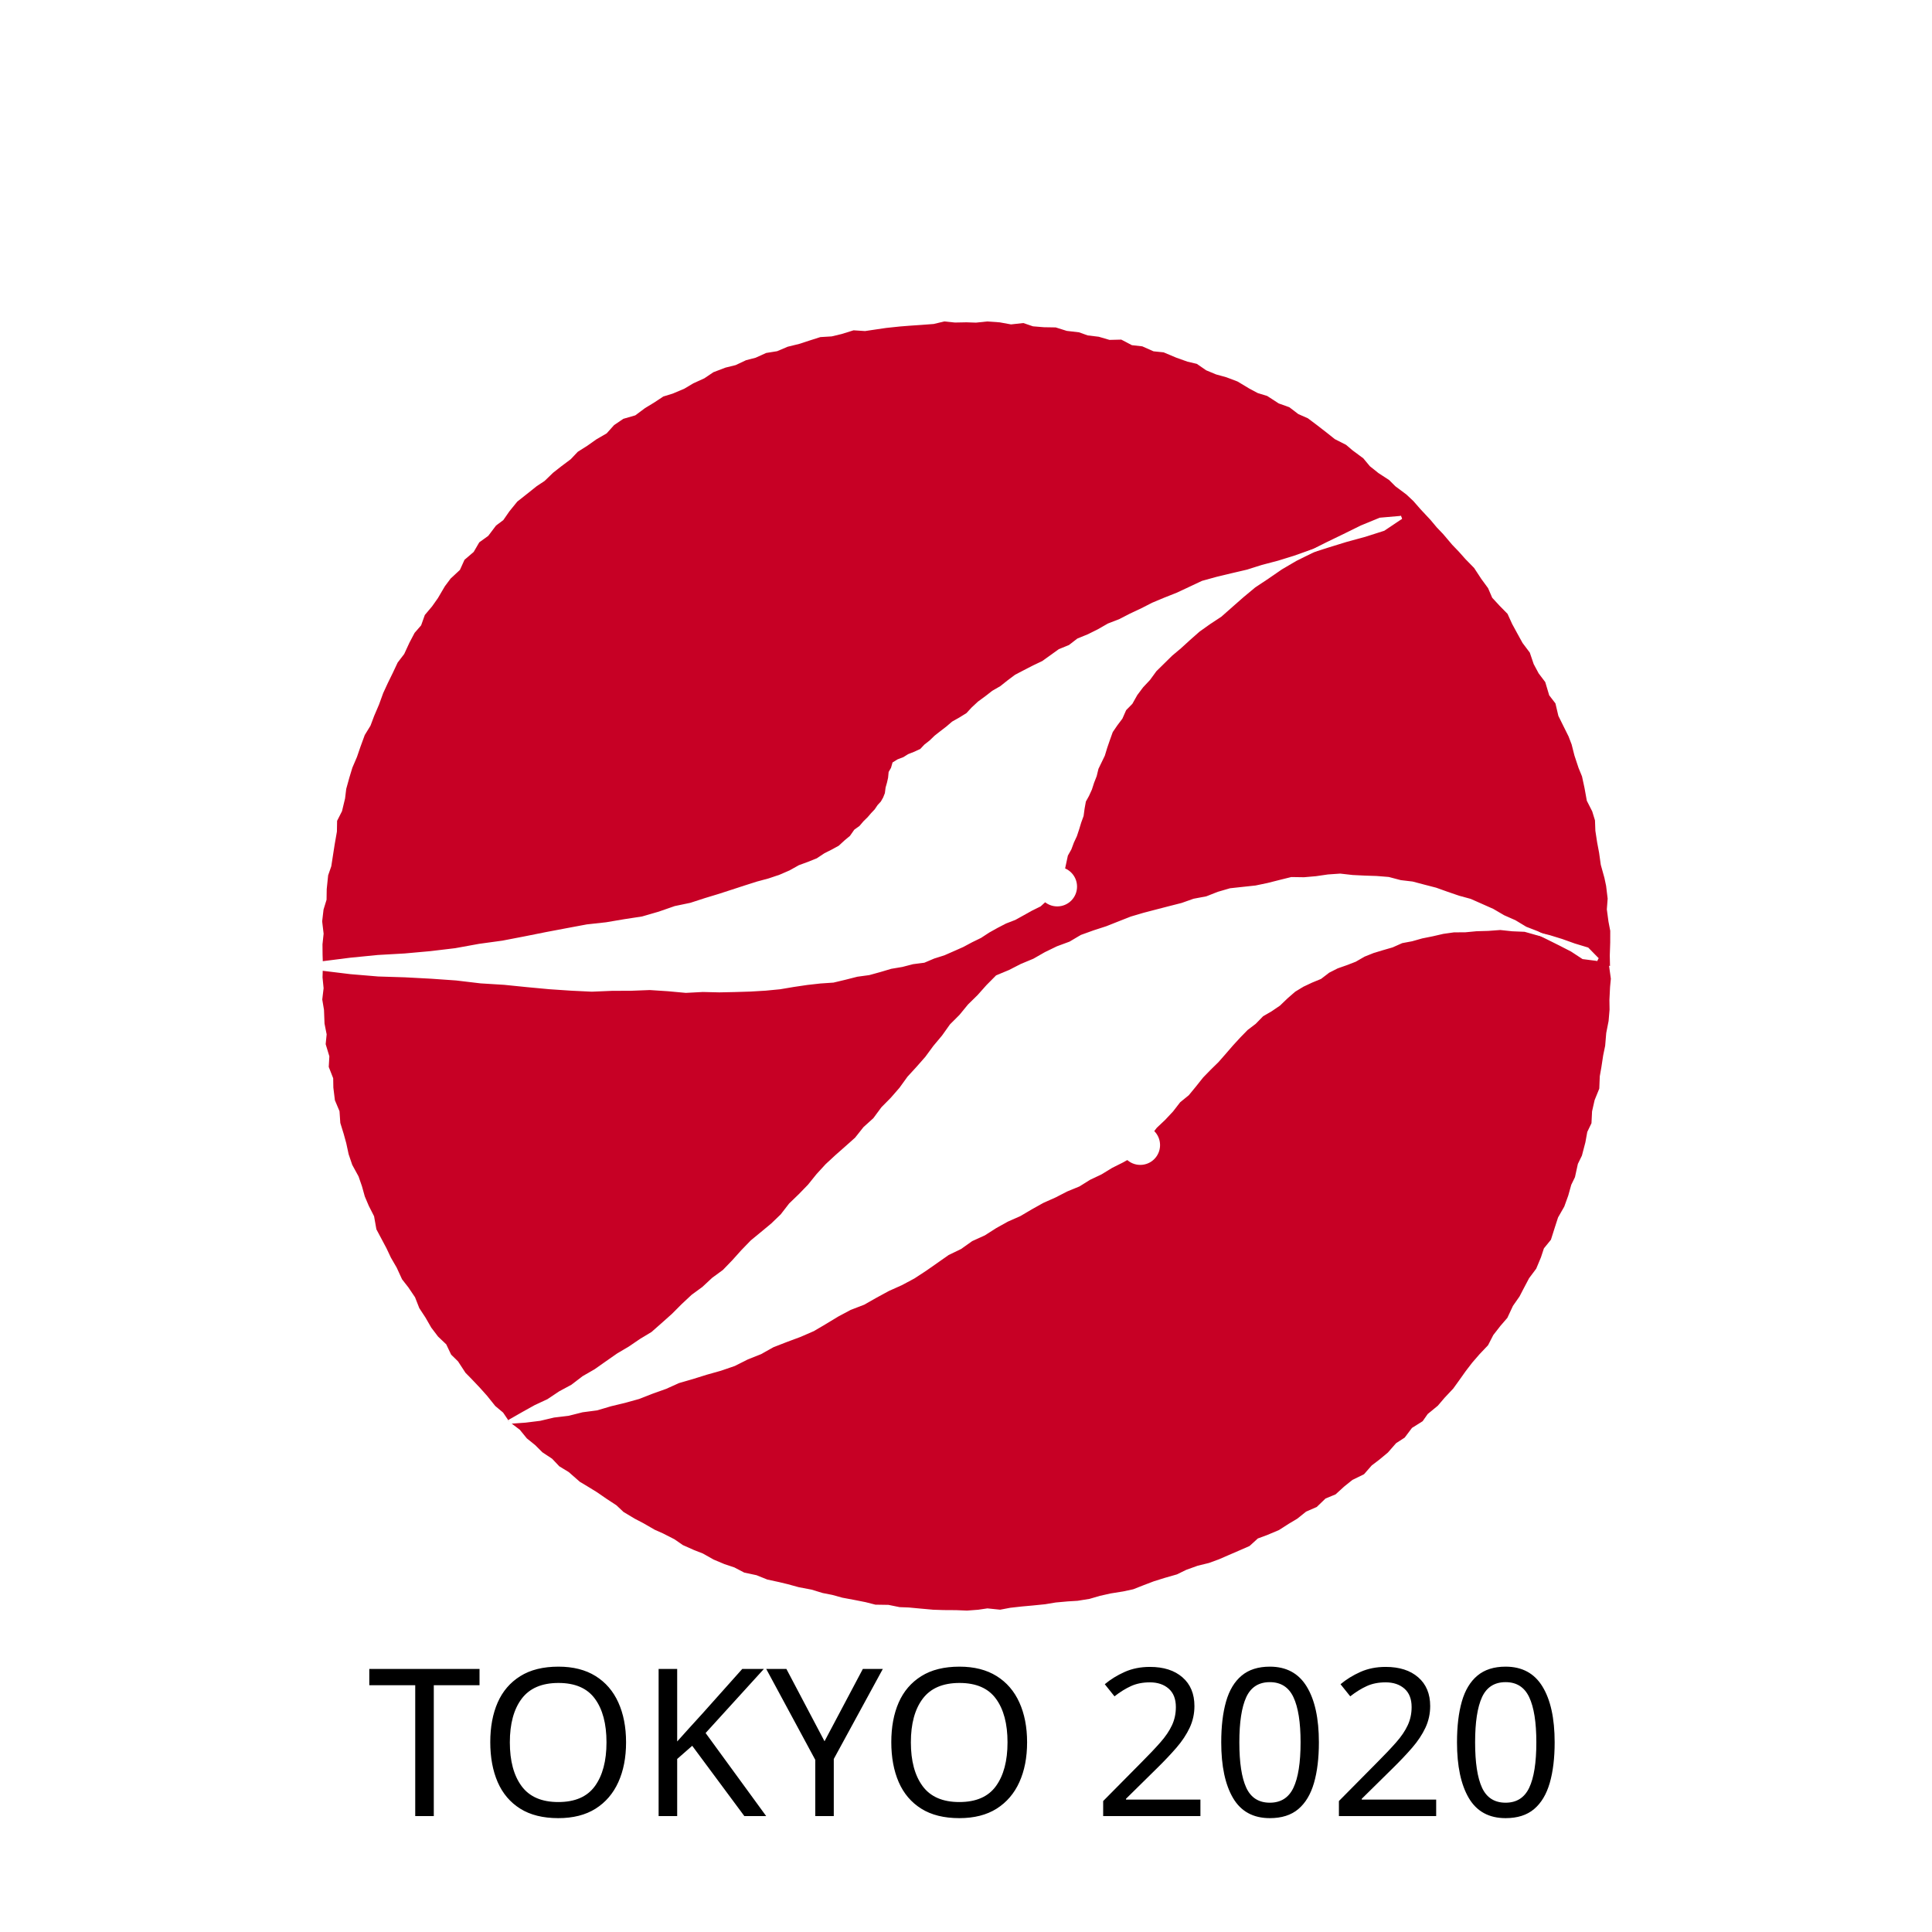
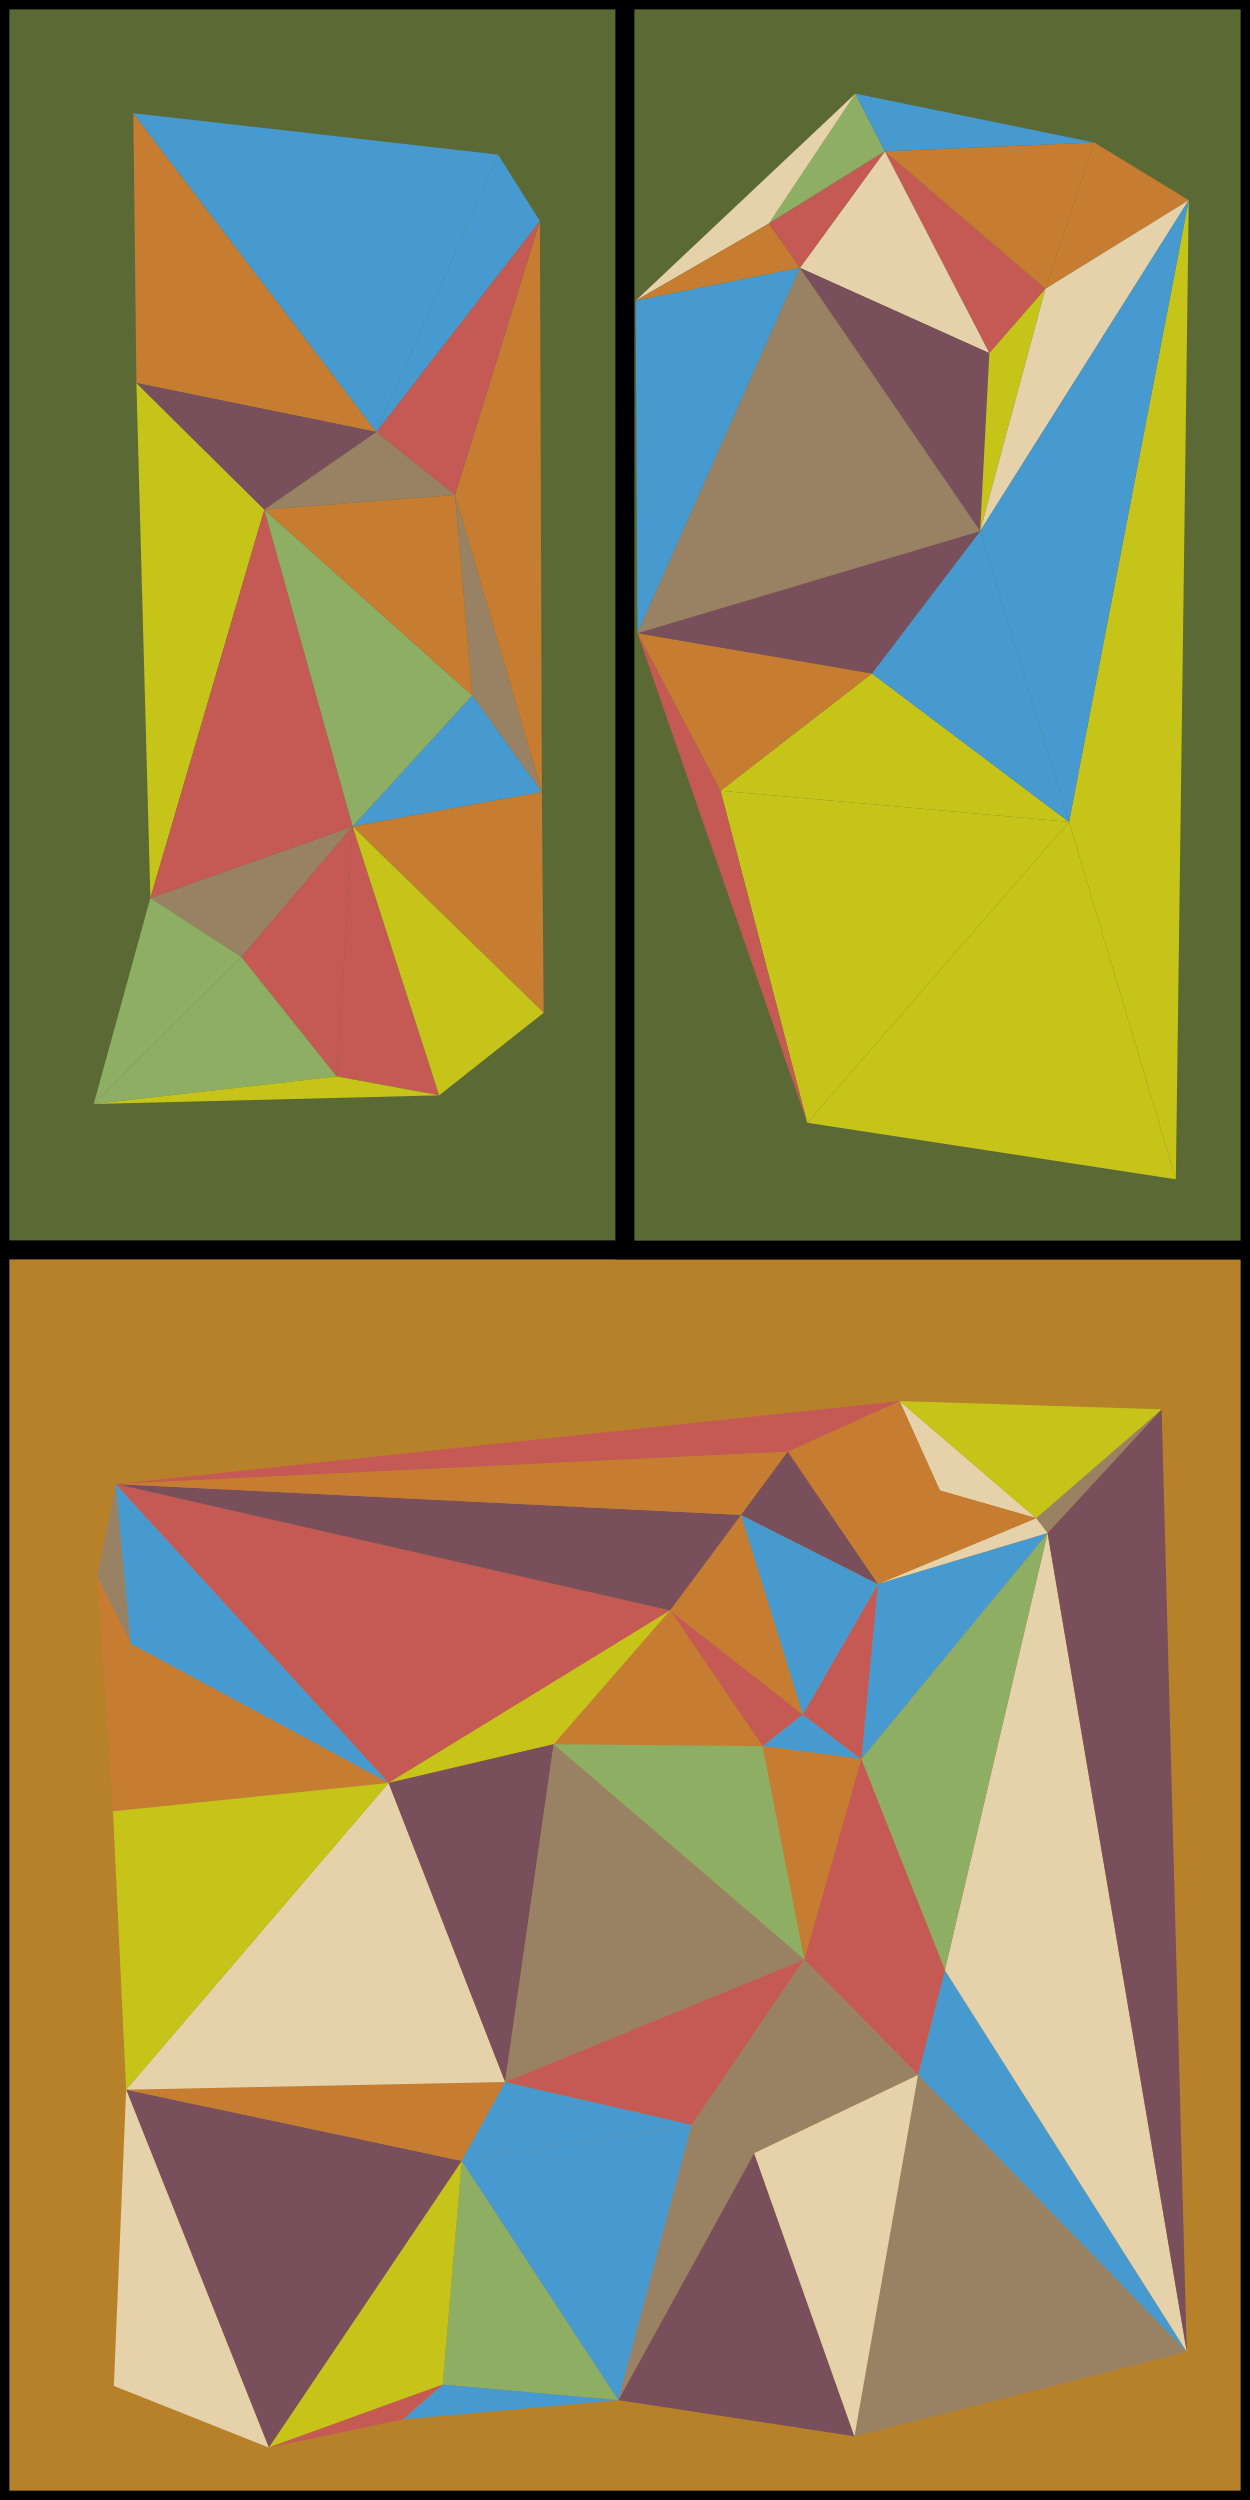
- <svg xmlns="http://www.w3.org/2000/svg" xmlns:html="http://www.w3.org/1999/xhtml" width="600" height="600" version="1.1">
+ <svg xmlns="http://www.w3.org/2000/svg" xmlns:html="http://www.w3.org/1999/xhtml" width="1000" height="2000" version="1.1">
  <html:defs>
    <html:style type="text/css">
body { background-color: rgb(234, 234, 234); }
#canvas svg { background-color: white; box-shadow: rgba(0, 0, 0, 0.059) 0px 3px 2px 0px, rgba(0, 0, 0, 0.02) -1px -1px 1px 0px inset; border-width: 1px; border-style: solid; border-color: rgb(226, 226, 226) rgb(226, 226, 226) rgb(206, 206, 206); border-image: initial; }</html:style>
  </html:defs>
-   <g transform="translate(300 300)">
-     <path fill="rgb(199, 0, 37)" stroke="none" d="M 200 0 L 199.706 -0.082 L 200.267 3.965 L 200.018 6.527 L 199.819 10.547 L 199.865 13.528 L 199.567 17.061 L 198.829 20.818 L 198.496 24.784 L 197.88 27.766 L 197.32 31.447 L 196.826 34.244 L 196.67 38.085 L 195.228 41.632 L 194.429 45.14 L 194.247 48.813 L 192.942 51.533 L 192.362 54.743 L 191.278 58.885 L 190.023 61.46 L 189.121 65.573 L 187.968 67.952 L 187.033 71.3 L 185.799 74.713 L 183.868 78.097 L 182.864 81.195 L 181.654 85.011 L 179.477 87.693 L 178.557 90.479 L 177.088 93.995 L 174.87 96.964 L 173.014 100.483 L 171.902 102.629 L 169.864 105.548 L 168.123 109.272 L 165.976 111.758 L 163.753 114.612 L 162.131 117.769 L 159.493 120.55 L 157.219 123.173 L 155.218 125.778 L 153.226 128.581 L 151.318 131.232 L 148.652 134.065 L 146.525 136.56 L 143.387 139.133 L 141.814 141.374 L 138.507 143.451 L 136.231 146.469 L 133.567 148.195 L 131.025 151.097 L 128.464 153.227 L 125.992 155.116 L 123.61 157.836 L 120.007 159.601 L 117.432 161.67 L 114.787 164.082 L 111.661 165.374 L 108.918 168.013 L 105.633 169.438 L 102.893 171.635 L 100.272 173.2 L 97.195 175.171 L 93.538 176.714 L 90.629 177.788 L 88.055 180.129 L 84.788 181.558 L 81.4 183.022 L 78.543 184.263 L 75.415 185.403 L 71.931 186.257 L 68.392 187.533 L 65.498 188.944 L 61.626 190.054 L 58.294 191.101 L 55.164 192.292 L 51.932 193.563 L 48.83 194.231 L 44.942 194.855 L 41.617 195.596 L 38.345 196.549 L 34.645 197.143 L 31.637 197.326 L 27.856 197.667 L 24.58 198.211 L 20.744 198.599 L 17.393 198.902 L 13.733 199.312 L 10.608 199.907 L 6.654 199.499 L 3.805 199.918 L 0.324 200.183 L -3.102 200.046 L -6.957 200.021 L -10.172 199.915 L -14.324 199.542 L -17.792 199.218 L -20.628 199.109 L -24.085 198.407 L -28.135 198.344 L -31.157 197.572 L -34.594 196.888 L -38.441 196.168 L -41.547 195.308 L -44.538 194.722 L -47.923 193.682 L -51.944 192.918 L -55.362 191.981 L -58.038 191.336 L -61.702 190.542 L -65.054 189.194 L -68.868 188.382 L -71.96 186.768 L -75.052 185.737 L -78.389 184.332 L -81.712 182.46 L -84.49 181.372 L -87.946 179.834 L -90.52 178.046 L -94.095 176.221 L -96.69 175.068 L -100.221 173.029 L -102.914 171.624 L -106.349 169.562 L -108.571 167.474 L -111.546 165.528 L -114.609 163.416 L -117.231 161.803 L -119.937 160.179 L -123.379 157.16 L -126.293 155.384 L -128.529 153.028 L -131.543 151.034 L -133.818 148.772 L -136.378 146.711 L -138.562 144.033 L -141.815 141.555 L -143.753 138.693 L -146.18 136.66 L -148.723 133.493 L -150.965 130.982 L -153.573 128.23 L -155.444 126.326 L -157.746 122.799 L -159.897 120.688 L -161.415 117.501 L -163.949 115.096 L -166.068 112.303 L -167.859 109.187 L -169.781 106.26 L -171.106 102.877 L -173.185 99.802 L -175.138 97.3 L -176.797 93.689 L -178.602 90.569 L -179.976 87.658 L -181.39 84.999 L -183.109 81.773 L -183.829 77.715 L -185.468 74.494 L -186.705 71.578 L -187.594 68.391 L -188.653 65.337 L -190.614 61.747 L -191.728 58.455 L -192.472 55.012 L -193.257 52.16 L -194.315 48.737 L -194.563 45.09 L -195.993 41.7 L -196.476 37.771 L -196.527 34.86 L -197.907 31.34 L -197.715 28.047 L -198.86 24.273 L -198.555 21.231 L -199.216 17.891 L -199.382 13.619 L -199.92 10.403 L -199.502 6.901 L -199.836 3.553 L -199.72 -0.348 L -199.822 -3.561 L -199.85 -6.717 L -199.498 -10.037 L -199.949 -13.867 L -199.523 -17.519 L -198.584 -20.583 L -198.533 -23.876 L -198.091 -28.165 L -197.12 -30.956 L -196.485 -35.056 L -196.061 -37.777 L -195.368 -41.747 L -195.311 -45.081 L -193.788 -48.077 L -192.838 -52.026 L -192.478 -54.99 L -191.509 -58.489 L -190.566 -61.594 L -189.14 -64.926 L -188.05 -68.106 L -186.717 -71.74 L -184.942 -74.632 L -183.805 -77.65 L -182.287 -81.206 L -180.988 -84.777 L -179.544 -87.902 L -177.989 -91.078 L -176.499 -94.243 L -174.475 -96.884 L -172.831 -100.444 L -171.242 -103.458 L -169.212 -105.796 L -168.069 -109.007 L -165.79 -111.713 L -163.992 -114.266 L -161.84 -117.934 L -160.05 -120.331 L -157.163 -123.014 L -155.747 -126.146 L -152.889 -128.596 L -151.158 -131.573 L -148.371 -133.582 L -145.945 -136.793 L -143.698 -138.471 L -141.807 -141.197 L -139.359 -144.218 L -136.648 -146.36 L -133.329 -149.006 L -130.863 -150.642 L -128.231 -153.182 L -125.811 -155.088 L -122.748 -157.387 L -120.57 -159.692 L -117.643 -161.54 L -114.791 -163.557 L -111.597 -165.411 L -109.297 -167.976 L -106.424 -169.93 L -102.698 -171.009 L -99.673 -173.266 L -96.812 -175.005 L -93.995 -176.866 L -91.082 -177.763 L -87.5 -179.274 L -84.676 -180.955 L -81.26 -182.51 L -78.453 -184.402 L -74.697 -185.832 L -71.537 -186.615 L -68.314 -188.133 L -65.315 -188.912 L -62.066 -190.383 L -58.647 -190.934 L -55.388 -192.317 L -51.808 -193.196 L -48.772 -194.187 L -45.237 -195.312 L -41.712 -195.528 L -38.638 -196.263 L -34.915 -197.419 L -31.35 -197.187 L -27.789 -197.715 L -24.825 -198.153 L -20.477 -198.611 L -17.588 -198.841 L -13.68 -199.11 L -10.031 -199.385 L -6.752 -200.174 L -3.444 -199.835 L 0.153 -199.903 L 3.108 -199.803 L 6.562 -200.167 L 10.478 -199.89 L 13.983 -199.254 L 17.807 -199.677 L 20.79 -198.659 L 24.19 -198.378 L 27.858 -198.317 L 31.303 -197.238 L 35.099 -196.795 L 37.801 -195.833 L 41.231 -195.419 L 44.572 -194.441 L 48.229 -194.531 L 51.512 -192.804 L 54.748 -192.439 L 58.232 -190.897 L 61.37 -190.575 L 65.324 -188.915 L 68.77 -187.687 L 71.692 -186.996 L 74.593 -184.995 L 77.668 -183.72 L 80.878 -182.829 L 84.304 -181.533 L 88.025 -179.302 L 90.61 -177.928 L 93.543 -177.027 L 97.128 -174.706 L 100.41 -173.533 L 103.21 -171.401 L 106.169 -170.099 L 108.955 -168.009 L 112.188 -165.502 L 114.543 -163.623 L 118.042 -161.846 L 120.03 -160.153 L 123.392 -157.658 L 125.428 -155.209 L 128.084 -153.085 L 131.409 -150.921 L 133.362 -148.97 L 136.773 -146.426 L 138.962 -144.365 L 141.156 -141.854 L 144.291 -138.499 L 146.167 -136.249 L 148.192 -134.126 L 150.998 -130.816 L 153.107 -128.618 L 155.135 -126.336 L 157.797 -123.616 L 160.019 -120.229 L 162.135 -117.341 L 163.415 -114.367 L 165.674 -111.915 L 168.182 -109.36 L 169.597 -106.25 L 171.126 -103.435 L 172.837 -100.333 L 175.091 -97.329 L 176.305 -93.751 L 177.839 -90.886 L 179.893 -88.167 L 181.118 -84.067 L 183.055 -81.549 L 183.962 -77.693 L 185.103 -75.382 L 187.137 -71.285 L 188.087 -68.798 L 188.956 -65.373 L 190.218 -61.556 L 191.308 -58.881 L 192.076 -55.337 L 192.803 -51.32 L 194.476 -48.034 L 195.337 -45.227 L 195.456 -41.99 L 196.01 -38.373 L 196.617 -35.144 L 197.138 -31.431 L 198.262 -27.39 L 198.794 -24.871 L 199.273 -20.922 L 199.018 -17.584 L 199.523 -13.798 L 200.076 -10.926 L 200.065 -7.29 L 199.932 -3.25" />
-     <circle cx="54.119" cy="55.622" r="6.148" fill="rgb(255, 255, 255)" stroke="none" />
-     <path fill="rgb(255, 255, 255)" stroke="rgb(255, 255, 255)" d="M -141.354 141.642 L -136.819 141.313 L -132.337 140.76 L -128.009 139.737 L -123.491 139.194 L -119.169 138.104 L -114.628 137.508 L -110.357 136.238 L -105.977 135.187 L -101.651 133.985 L -97.522 132.365 L -93.326 130.87 L -89.295 129.054 L -84.953 127.797 L -80.644 126.451 L -76.251 125.216 L -71.978 123.749 L -68.02 121.754 L -63.853 120.09 L -60.001 117.933 L -55.804 116.301 L -51.563 114.721 L -47.455 112.935 L -43.665 110.698 L -39.912 108.425 L -36.024 106.35 L -31.809 104.726 L -28 102.562 L -24.15 100.469 L -20.099 98.654 L -16.249 96.593 L -12.649 94.235 L -9.145 91.786 L -5.662 89.34 L -1.765 87.446 L 1.67 85.006 L 5.603 83.222 L 9.129 80.971 L 12.793 78.932 L 16.677 77.21 L 20.226 75.12 L 23.804 73.12 L 27.593 71.436 L 31.193 69.578 L 34.984 68.022 L 38.31 65.952 L 41.878 64.258 L 45.148 62.259 L 48.576 60.542 L 51.851 58.709 L 54.119 55.622 L 56.596 52.87 L 58.88 49.912 L 61.483 47.451 L 63.931 44.838 L 66.156 41.96 L 68.827 39.789 L 71.076 37.052 L 73.278 34.286 L 75.658 31.842 L 78.062 29.488 L 80.312 26.922 L 82.54 24.346 L 84.812 21.872 L 87.127 19.499 L 89.655 17.571 L 91.955 15.211 L 94.622 13.66 L 97.181 11.923 L 99.523 9.677 L 101.938 7.575 L 104.55 5.988 L 107.262 4.712 L 110.006 3.579 L 112.531 1.647 L 115.232 0.279 L 118.033 -0.702 L 120.825 -1.78 L 123.567 -3.362 L 126.423 -4.505 L 129.347 -5.389 L 132.315 -6.248 L 135.324 -7.585 L 138.418 -8.165 L 141.581 -9.057 L 144.815 -9.706 L 148.147 -10.472 L 151.543 -10.952 L 154.958 -10.96 L 158.522 -11.297 L 162.146 -11.398 L 165.932 -11.679 L 169.654 -11.281 L 173.562 -11.117 L 177.283 -10.066 L 181.134 -9.102 L 185 -7.909 L 188.889 -6.518 L 192.973 -5.283 L 196.139 -2.049 L 192.312 -3.956 L 188.519 -5.722 L 184.758 -7.35 L 181.03 -8.842 L 177.333 -10.201 L 173.666 -11.428 L 170.029 -12.525 L 166.421 -13.496 L 162.841 -14.341 L 159.289 -15.064 L 155.763 -15.667 L 152.263 -16.152 L 148.788 -16.52 L 145.338 -16.775 L 141.91 -16.918 L 138.506 -16.953 L 135.124 -16.88 L 131.762 -16.702 L 128.422 -16.422 L 125.1 -16.041 L 121.798 -15.562 L 118.514 -14.987 L 115.247 -14.319 L 111.996 -13.559 L 108.762 -12.71 L 105.542 -11.773 L 102.337 -10.753 L 99.144 -9.649 L 95.965 -8.465 L 92.797 -7.203 L 89.641 -5.865 L 86.495 -4.453 L 83.358 -2.97 L 80.231 -1.418 L 77.111 0.201 L 73.998 1.885 L 70.892 3.632 L 67.792 5.439 L 64.696 7.304 L 61.605 9.225 L 58.516 11.2 L 55.431 13.226 L 52.347 15.301 L 49.264 17.423 L 46.182 19.59 L 43.099 21.8 L 40.015 24.049 L 36.928 26.337 L 33.839 28.661 L 30.746 31.019 L 27.649 33.407 L 24.546 35.826 L 21.437 38.271 L 18.322 40.74 L 15.199 43.233 L 12.068 45.745 L 8.928 48.276 L 5.778 50.822 L 2.618 53.382 L -0.554 55.954 L -3.739 58.535 L -6.936 61.122 L -10.146 63.714 L -13.372 66.309 L -16.612 68.904 L -19.869 71.498 L -23.143 74.087 L -26.434 76.669 L -29.743 79.243 L -33.072 81.806 L -36.42 84.356 L -39.79 86.891 L -43.18 89.408 L -46.593 91.906 L -50.029 94.381 L -53.489 96.833 L -56.974 99.258 L -60.484 101.654 L -64.02 104.02 L -67.582 106.352 L -71.173 108.649 L -74.792 110.908 L -78.44 113.128 L -82.118 115.306 L -85.827 117.439 L -89.568 119.527 L -93.341 121.565 L -97.147 123.553 L -100.987 125.487 L -104.862 127.366 L -108.772 129.188 L -112.718 130.949 L -116.701 132.649 L -120.722 134.285 L -124.782 135.854 L -128.881 137.354 L -133.02 138.784 L -137.2 140.14 L -141.421 141.421 Z" />
-     <path fill="rgb(255, 255, 255)" stroke="rgb(255, 255, 255)" d="M -141.488 141.2 L -137.581 138.967 L -133.703 136.807 L -129.753 134.971 L -126.073 132.514 L -122.276 130.466 L -118.775 127.791 L -115.079 125.661 L -111.567 123.188 L -108.072 120.747 L -104.452 118.609 L -100.968 116.235 L -97.387 114.076 L -94.183 111.256 L -91.011 108.428 L -87.985 105.396 L -84.902 102.507 L -81.563 100.063 L -78.493 97.207 L -75.164 94.771 L -72.235 91.738 L -69.405 88.588 L -66.492 85.581 L -63.313 82.967 L -60.147 80.338 L -57.163 77.462 L -54.552 74.091 L -51.579 71.221 L -48.691 68.244 L -46.045 64.959 L -43.237 61.894 L -40.218 59.103 L -37.141 56.388 L -34.076 53.656 L -31.46 50.363 L -28.413 47.613 L -25.896 44.207 L -23.001 41.273 L -20.27 38.137 L -17.786 34.698 L -14.99 31.644 L -12.247 28.525 L -9.737 25.116 L -7.056 21.912 L -4.585 18.443 L -1.665 15.529 L 0.997 12.283 L 3.944 9.392 L 6.721 6.273 L 9.64 3.328 L 13.559 1.7 L 17.26 -0.195 L 21.149 -1.814 L 24.715 -3.852 L 28.432 -5.658 L 32.373 -7.114 L 35.868 -9.187 L 39.786 -10.601 L 43.755 -11.887 L 47.551 -13.392 L 51.331 -14.88 L 55.271 -16.044 L 59.244 -17.082 L 63.184 -18.101 L 67.095 -19.096 L 70.806 -20.407 L 74.762 -21.152 L 78.368 -22.567 L 82.101 -23.653 L 86.072 -24.083 L 89.992 -24.505 L 93.739 -25.286 L 97.411 -26.217 L 101.078 -27.126 L 104.993 -27.067 L 108.761 -27.397 L 112.461 -27.935 L 116.202 -28.194 L 120.029 -27.762 L 123.778 -27.577 L 127.496 -27.455 L 131.21 -27.156 L 134.923 -26.174 L 138.594 -25.74 L 142.239 -24.78 L 145.86 -23.844 L 149.43 -22.568 L 152.983 -21.351 L 156.568 -20.374 L 160.056 -18.831 L 163.537 -17.285 L 166.91 -15.312 L 170.405 -13.769 L 173.77 -11.738 L 177.382 -10.336 L 180.926 -8.583 L 184.516 -6.792 L 188.148 -4.927 L 191.651 -2.629 L 196.139 -2.049 L 192.312 -3.956 L 188.519 -5.722 L 184.758 -7.35 L 181.03 -8.842 L 177.333 -10.201 L 173.666 -11.428 L 170.029 -12.525 L 166.421 -13.496 L 162.841 -14.341 L 159.289 -15.064 L 155.763 -15.667 L 152.263 -16.152 L 148.788 -16.52 L 145.338 -16.775 L 141.91 -16.918 L 138.506 -16.953 L 135.124 -16.88 L 131.762 -16.702 L 128.422 -16.422 L 125.1 -16.041 L 121.798 -15.562 L 118.514 -14.987 L 115.247 -14.319 L 111.996 -13.559 L 108.762 -12.71 L 105.542 -11.773 L 102.337 -10.753 L 99.144 -9.649 L 95.965 -8.465 L 92.797 -7.203 L 89.641 -5.865 L 86.495 -4.453 L 83.358 -2.97 L 80.231 -1.418 L 77.111 0.201 L 73.998 1.885 L 70.892 3.632 L 67.792 5.439 L 64.696 7.304 L 61.605 9.225 L 58.516 11.2 L 55.431 13.226 L 52.347 15.301 L 49.264 17.423 L 46.182 19.59 L 43.099 21.8 L 40.015 24.049 L 36.928 26.337 L 33.839 28.661 L 30.746 31.019 L 27.649 33.407 L 24.546 35.826 L 21.437 38.271 L 18.322 40.74 L 15.199 43.233 L 12.068 45.745 L 8.928 48.276 L 5.778 50.822 L 2.618 53.382 L -0.554 55.954 L -3.739 58.535 L -6.936 61.122 L -10.146 63.714 L -13.372 66.309 L -16.612 68.904 L -19.869 71.498 L -23.143 74.087 L -26.434 76.669 L -29.743 79.243 L -33.072 81.806 L -36.42 84.356 L -39.79 86.891 L -43.18 89.408 L -46.593 91.906 L -50.029 94.381 L -53.489 96.833 L -56.974 99.258 L -60.484 101.654 L -64.02 104.02 L -67.582 106.352 L -71.173 108.649 L -74.792 110.908 L -78.44 113.128 L -82.118 115.306 L -85.827 117.439 L -89.568 119.527 L -93.341 121.565 L -97.147 123.553 L -100.987 125.487 L -104.862 127.366 L -108.772 129.188 L -112.718 130.949 L -116.701 132.649 L -120.722 134.285 L -124.782 135.854 L -128.881 137.354 L -133.02 138.784 L -137.2 140.14 L -141.421 141.421 Z" />
-     <circle cx="28.338" cy="-24.656" r="6.148" fill="rgb(255, 255, 255)" stroke="none" />
-     <path fill="rgb(255, 255, 255)" stroke="rgb(255, 255, 255)" d="M -199.998 0.957 L -191.125 2.037 L -182.522 2.757 L -174.19 3.017 L -166.114 3.447 L -158.287 3.996 L -150.692 4.898 L -143.349 5.352 L -136.224 6.074 L -129.325 6.717 L -122.652 7.164 L -116.2 7.477 L -110 7.217 L -103.987 7.191 L -98.19 6.968 L -92.517 7.339 L -86.998 7.847 L -81.749 7.569 L -76.608 7.69 L -71.657 7.585 L -66.861 7.435 L -62.23 7.158 L -57.768 6.726 L -53.504 6.006 L -49.346 5.392 L -45.265 4.933 L -41.232 4.66 L -37.482 3.765 L -33.844 2.84 L -30.147 2.338 L -26.69 1.385 L -23.331 0.386 L -19.853 -0.199 L -16.543 -1.059 L -13.059 -1.508 L -10.041 -2.789 L -6.902 -3.781 L -3.97 -5.064 L -1.076 -6.347 L 1.659 -7.809 L 4.435 -9.164 L 6.946 -10.809 L 9.564 -12.272 L 12.228 -13.65 L 15.122 -14.77 L 17.7 -16.2 L 20.251 -17.624 L 22.895 -18.933 L 24.904 -20.756 L 27.119 -22.34 L 28.338 -24.656 L 29.127 -27.199 L 30.099 -29.496 L 30.638 -32.019 L 31.164 -34.461 L 32.262 -36.418 L 33.052 -38.535 L 33.974 -40.507 L 34.666 -42.598 L 35.304 -44.694 L 36.032 -46.704 L 36.344 -49.004 L 36.751 -51.24 L 37.751 -53.046 L 38.628 -54.959 L 39.304 -57.058 L 40.104 -59.103 L 40.665 -61.405 L 41.643 -63.426 L 42.646 -65.5 L 43.381 -67.915 L 44.221 -70.353 L 45.122 -72.868 L 46.56 -74.976 L 48.133 -77.068 L 49.317 -79.746 L 51.261 -81.726 L 52.768 -84.401 L 54.614 -86.866 L 56.758 -89.149 L 58.743 -91.873 L 61.152 -94.245 L 63.663 -96.715 L 66.434 -99.046 L 69.237 -101.606 L 72.194 -104.214 L 75.486 -106.56 L 78.981 -108.861 L 82.323 -111.81 L 85.813 -114.882 L 89.516 -117.964 L 93.606 -120.681 L 97.822 -123.583 L 102.358 -126.244 L 107.21 -128.655 L 112.227 -131.178 L 117.458 -133.708 L 122.862 -136.368 L 128.6 -138.73 L 135.171 -139.3 L 129.146 -137.179 L 123.34 -135.059 L 117.749 -132.941 L 112.366 -130.824 L 107.188 -128.709 L 102.209 -126.596 L 97.423 -124.487 L 92.827 -122.381 L 88.413 -120.279 L 84.179 -118.181 L 80.118 -116.088 L 76.225 -114 L 72.495 -111.917 L 68.923 -109.84 L 65.504 -107.77 L 62.233 -105.706 L 59.104 -103.65 L 56.113 -101.601 L 53.255 -99.561 L 50.524 -97.528 L 47.914 -95.505 L 45.422 -93.491 L 43.042 -91.487 L 40.769 -89.493 L 38.597 -87.51 L 36.522 -85.538 L 34.538 -83.577 L 32.64 -81.628 L 30.824 -79.691 L 29.084 -77.767 L 27.415 -75.856 L 25.811 -73.959 L 24.268 -72.076 L 22.781 -70.207 L 21.345 -68.353 L 19.953 -66.514 L 18.602 -64.691 L 17.286 -62.884 L 16 -61.094 L 14.739 -59.321 L 13.497 -57.565 L 12.27 -55.827 L 11.053 -54.107 L 9.84 -52.405 L 8.626 -50.723 L 7.407 -49.061 L 6.176 -47.418 L 4.929 -45.796 L 3.661 -44.194 L 2.367 -42.614 L 1.041 -41.055 L -0.321 -39.519 L -1.726 -38.004 L -3.177 -36.513 L -4.68 -35.045 L -6.24 -33.601 L -7.862 -32.181 L -9.552 -30.786 L -11.314 -29.416 L -13.153 -28.071 L -15.076 -26.752 L -17.086 -25.459 L -19.189 -24.193 L -21.39 -22.954 L -23.694 -21.743 L -26.107 -20.56 L -28.633 -19.405 L -31.278 -18.279 L -34.046 -17.183 L -36.943 -16.116 L -39.974 -15.079 L -43.144 -14.073 L -46.458 -13.097 L -49.921 -12.153 L -53.539 -11.241 L -57.317 -10.361 L -61.259 -9.514 L -65.37 -8.7 L -69.657 -7.92 L -74.123 -7.173 L -78.775 -6.461 L -83.617 -5.783 L -88.654 -5.141 L -93.892 -4.534 L -99.336 -3.964 L -104.99 -3.43 L -110.86 -2.933 L -116.951 -2.473 L -123.268 -2.051 L -129.816 -1.667 L -136.601 -1.321 L -143.627 -1.015 L -150.899 -0.748 L -158.424 -0.521 L -166.205 -0.335 L -174.248 -0.189 L -182.558 -0.084 L -191.14 -0.021 L -200 2.4492935982947064e-14 Z" />
-     <path fill="rgb(255, 255, 255)" stroke="rgb(255, 255, 255)" d="M -200.002 -0.957 L -191.156 -2.079 L -182.594 -2.925 L -174.306 -3.395 L -166.295 -4.117 L -158.56 -5.039 L -151.106 -6.394 L -143.904 -7.382 L -136.977 -8.717 L -130.308 -10.051 L -123.883 -11.265 L -117.702 -12.422 L -111.719 -13.082 L -105.993 -14.051 L -100.481 -14.896 L -95.267 -16.408 L -90.31 -18.129 L -85.485 -19.136 L -80.942 -20.611 L -76.59 -21.931 L -72.453 -23.274 L -68.51 -24.558 L -64.749 -25.754 L -61.129 -26.729 L -57.733 -27.874 L -54.578 -29.24 L -51.684 -30.855 L -48.806 -31.91 L -46.104 -32.998 L -43.739 -34.57 L -41.402 -35.75 L -39.224 -36.945 L -37.413 -38.612 L -35.671 -40.061 L -34.33 -41.978 L -32.739 -43.12 L -31.476 -44.606 L -30.201 -45.854 L -29.076 -47.156 L -27.965 -48.332 L -27.063 -49.667 L -26.049 -50.763 L -25.288 -52.091 L -24.708 -53.552 L -24.481 -55.321 L -24.053 -56.827 L -23.702 -58.385 L -23.538 -60.104 L -22.822 -61.354 L -22.386 -62.887 L -21.016 -63.732 L -19.269 -64.392 L -17.747 -65.34 L -15.824 -66.102 L -13.911 -66.986 L -12.582 -68.393 L -10.946 -69.678 L -9.433 -71.146 L -7.672 -72.531 L -5.827 -73.947 L -4.032 -75.484 L -1.772 -76.765 L 0.453 -78.142 L 2.155 -79.982 L 4.061 -81.747 L 6.258 -83.356 L 8.433 -85.048 L 10.958 -86.512 L 13.186 -88.286 L 15.522 -90.034 L 18.268 -91.467 L 21.06 -92.902 L 23.953 -94.285 L 26.483 -96.099 L 29.061 -97.951 L 32.22 -99.24 L 34.823 -101.249 L 38.076 -102.582 L 41.215 -104.145 L 44.289 -105.908 L 47.767 -107.248 L 51.075 -108.958 L 54.546 -110.585 L 58.032 -112.367 L 61.771 -113.934 L 65.652 -115.467 L 69.503 -117.274 L 73.469 -119.138 L 77.913 -120.366 L 82.545 -121.479 L 87.311 -122.594 L 92.048 -124.081 L 97.025 -125.391 L 102.059 -126.949 L 107.166 -128.763 L 112.506 -130.469 L 118.039 -132.174 L 123.818 -133.751 L 129.692 -135.628 L 135.171 -139.3 L 129.146 -137.179 L 123.34 -135.059 L 117.749 -132.941 L 112.366 -130.824 L 107.188 -128.709 L 102.209 -126.596 L 97.423 -124.487 L 92.827 -122.381 L 88.413 -120.279 L 84.179 -118.181 L 80.118 -116.088 L 76.225 -114 L 72.495 -111.917 L 68.923 -109.84 L 65.504 -107.77 L 62.233 -105.706 L 59.104 -103.65 L 56.113 -101.601 L 53.255 -99.561 L 50.524 -97.528 L 47.914 -95.505 L 45.422 -93.491 L 43.042 -91.487 L 40.769 -89.493 L 38.597 -87.51 L 36.522 -85.538 L 34.538 -83.577 L 32.64 -81.628 L 30.824 -79.691 L 29.084 -77.767 L 27.415 -75.856 L 25.811 -73.959 L 24.268 -72.076 L 22.781 -70.207 L 21.345 -68.353 L 19.953 -66.514 L 18.602 -64.691 L 17.286 -62.884 L 16 -61.094 L 14.739 -59.321 L 13.497 -57.565 L 12.27 -55.827 L 11.053 -54.107 L 9.84 -52.405 L 8.626 -50.723 L 7.407 -49.061 L 6.176 -47.418 L 4.929 -45.796 L 3.661 -44.194 L 2.367 -42.614 L 1.041 -41.055 L -0.321 -39.519 L -1.726 -38.004 L -3.177 -36.513 L -4.68 -35.045 L -6.24 -33.601 L -7.862 -32.181 L -9.552 -30.786 L -11.314 -29.416 L -13.153 -28.071 L -15.076 -26.752 L -17.086 -25.459 L -19.189 -24.193 L -21.39 -22.954 L -23.694 -21.743 L -26.107 -20.56 L -28.633 -19.405 L -31.278 -18.279 L -34.046 -17.183 L -36.943 -16.116 L -39.974 -15.079 L -43.144 -14.073 L -46.458 -13.097 L -49.921 -12.153 L -53.539 -11.241 L -57.317 -10.361 L -61.259 -9.514 L -65.37 -8.7 L -69.657 -7.92 L -74.123 -7.173 L -78.775 -6.461 L -83.617 -5.783 L -88.654 -5.141 L -93.892 -4.534 L -99.336 -3.964 L -104.99 -3.43 L -110.86 -2.933 L -116.951 -2.473 L -123.268 -2.051 L -129.816 -1.667 L -136.601 -1.321 L -143.627 -1.015 L -150.899 -0.748 L -158.424 -0.521 L -166.205 -0.335 L -174.248 -0.189 L -182.558 -0.084 L -191.14 -0.021 L -200 2.4492935982947064e-14 Z" />
-     <text x="0" y="264" fill="rgb(0, 0, 0)" stroke="none" text-anchor="middle" font-family="bauserif" font-size="64">TOKYO 2020</text>
-   </g>
+   <rect x="0" y="0" width="500" height="1000" fill="rgb(91, 105, 52)" stroke="rgb(0, 0, 0)" stroke-width="15" />
+   <rect x="0" y="1000" width="1000" height="1000" fill="rgb(183, 129, 41)" stroke="rgb(0, 0, 0)" stroke-width="15" />
+   <rect x="500" y="0" width="500" height="1000" fill="rgb(91, 105, 52)" stroke="rgb(0, 0, 0)" stroke-width="15" />
+   <polygon points="0 0 72.794 47.243 161.789 -57.276" transform="translate(120.3098 718.3782)" fill="rgb(153, 130, 99)" stroke="none" />
+   <polygon points="0 0 11.195 411.963 102.357 101.249" transform="translate(109.1146 306.4157)" fill="rgb(198, 196, 25)" stroke="none" />
+   <polygon points="0 0 161.789 -57.276 91.162 -310.713" transform="translate(120.3098 718.3782)" fill="rgb(197, 90, 84)" stroke="none" />
+   <polygon points="0 0 151.392 -27.489 95.691 -104.759" transform="translate(282.0989 661.1018)" fill="rgb(71, 154, 208)" stroke="none" />
+   <polygon points="0 0 70.627 253.437 166.318 148.678" transform="translate(211.472 407.6648)" fill="rgb(142, 174, 99)" stroke="none" />
+   <polygon points="0 0 -72.794 -47.243 -118.12 117.571" transform="translate(193.1035 765.6213)" fill="rgb(142, 174, 99)" stroke="none" />
+   <polygon points="0 0 2.451 215.845 194.516 255.009" transform="translate(106.6637 90.57024)" fill="rgb(198, 124, 49)" stroke="none" />
+   <polygon points="0 0 -291.83 -33.133 -97.314 221.876" transform="translate(398.4937 123.7034)" fill="rgb(71, 154, 208)" stroke="none" />
+   <polygon points="0 0 102.357 101.249 192.065 39.164" transform="translate(109.1146 306.4157)" fill="rgb(121, 79, 91)" stroke="none" />
+   <polygon points="0 0 -33.417 -53.164 -130.731 168.712" transform="translate(431.9109 176.8669)" fill="rgb(71, 154, 208)" stroke="none" />
+   <polygon points="0 0 -69.228 -215.153 -82.015 -15.114" transform="translate(351.3267 876.2544)" fill="rgb(197, 90, 84)" stroke="none" />
+   <polygon points="0 0 -88.995 104.52 -12.788 200.038" transform="translate(282.0989 661.1018)" fill="rgb(197, 90, 84)" stroke="none" />
+   <polygon points="0 0 -118.12 117.571 76.208 95.519" transform="translate(193.1035 765.6213)" fill="rgb(142, 174, 99)" stroke="none" />
+   <polygon points="0 0 276.343 -6.938 194.328 -22.052" transform="translate(74.98372 883.1921)" fill="rgb(198, 196, 25)" stroke="none" />
+   <polygon points="0 0 55.701 77.27 -13.745 -160.417" transform="translate(377.7898 556.3427)" fill="rgb(153, 130, 99)" stroke="none" />
+   <polygon points="0 0 -1.58 -456.746 -69.447 -237.688" transform="translate(433.4911 633.6129)" fill="rgb(198, 124, 49)" stroke="none" />
+   <polygon points="0 0 166.318 148.678 152.572 -11.74" transform="translate(211.472 407.6648)" fill="rgb(198, 124, 49)" stroke="none" />
+   <polygon points="0 0 -89.708 62.085 62.865 50.346" transform="translate(301.1797 345.5793)" fill="rgb(153, 130, 99)" stroke="none" />
+   <polygon points="0 0 -130.731 168.712 -67.866 219.058" transform="translate(431.9109 176.8669)" fill="rgb(197, 90, 84)" stroke="none" />
+   <polygon points="0 0 -151.392 27.489 1.463 176.567" transform="translate(433.4911 633.6129)" fill="rgb(198, 124, 49)" stroke="none" />
+   <polygon points="0 0 69.228 215.153 152.855 149.079" transform="translate(282.0989 661.1018)" fill="rgb(198, 196, 25)" stroke="none" />
+   <polygon points="0 0 265.864 -67.675 50.886 -289.245" transform="translate(683.5607 1949.083)" fill="rgb(153, 130, 99)" stroke="none" />
+   <polygon points="0 0 -193.546 -305.324 -214.978 -221.571" transform="translate(949.4247 1881.408)" fill="rgb(71, 154, 208)" stroke="none" />
+   <polygon points="0 0 193.546 305.324 82.188 -349.587" transform="translate(755.8786 1576.084)" fill="rgb(229, 210, 170)" stroke="none" />
+   <polygon points="0 0 26.812 53.67 14.682 -74.214" transform="translate(77.7774 1261.439)" fill="rgb(153, 130, 99)" stroke="none" />
+   <polygon points="0 0 76.992 22.138 -32.249 -71.555" transform="translate(751.9146 1192.384)" fill="rgb(229, 210, 170)" stroke="none" />
+   <polygon points="0 0 -125.215 -191.412 -140.513 -12.41" transform="translate(494.6037 1920.107)" fill="rgb(142, 174, 99)" stroke="none" />
+   <polygon points="0 0 -154.373 229.341 -15.298 179.002" transform="translate(369.3882 1728.695)" fill="rgb(198, 196, 25)" stroke="none" />
+   <polygon points="0 0 -106.246 -83.264 -32.207 25.317" transform="translate(642.2733 1371.617)" fill="rgb(197, 90, 84)" stroke="none" />
+   <polygon points="0 0 82.188 -349.587 -66.889 -168.808" transform="translate(755.8786 1576.084)" fill="rgb(142, 174, 99)" stroke="none" />
+   <polygon points="0 0 -32.207 25.317 46.717 35.659" transform="translate(642.2733 1371.617)" fill="rgb(71, 154, 208)" stroke="none" />
+   <polygon points="0 0 -443.568 -101.127 -225.16 137.994" transform="translate(536.0275 1288.353)" fill="rgb(197, 90, 84)" stroke="none" />
+   <polygon points="0 0 12.13 127.883 218.408 239.122" transform="translate(92.45941 1187.226)" fill="rgb(71, 154, 208)" stroke="none" />
+   <polygon points="0 0 154.373 -229.341 -114.106 -286.287" transform="translate(215.0149 1958.036)" fill="rgb(121, 79, 91)" stroke="none" />
+   <polygon points="0 0 123.908 49.288 9.803 -236.999" transform="translate(91.10673 1908.748)" fill="rgb(229, 210, 170)" stroke="none" />
+   <polygon points="0 0 34.728 -63.116 -268.479 -56.946" transform="translate(369.3882 1728.695)" fill="rgb(198, 124, 49)" stroke="none" />
+   <polygon points="0 0 -93.249 -239.231 -303.207 6.17" transform="translate(404.1164 1665.579)" fill="rgb(229, 210, 170)" stroke="none" />
+   <polygon points="0 0 -26.812 -53.67 -14.207 133.91" transform="translate(104.5892 1315.109)" fill="rgb(198, 124, 49)" stroke="none" />
+   <polygon points="0 0 -206.278 -111.238 -220.485 22.672" transform="translate(310.8671 1426.348)" fill="rgb(198, 124, 49)" stroke="none" />
+   <polygon points="0 0 209.958 -245.402 -10.528 -222.73" transform="translate(100.9093 1671.749)" fill="rgb(198, 196, 25)" stroke="none" />
+   <polygon points="0 0 9.16 11.976 100.385 -87.024" transform="translate(828.9066 1214.521)" fill="rgb(153, 130, 99)" stroke="none" />
+   <polygon points="0 0 111.358 654.911 91.226 -99" transform="translate(838.0662 1226.497)" fill="rgb(121, 79, 91)" stroke="none" />
+   <polygon points="0 0 109.241 93.692 209.626 6.669" transform="translate(719.6658 1120.829)" fill="rgb(198, 196, 25)" stroke="none" />
+   <polygon points="0 0 -140.513 -12.41 -172.546 15.464" transform="translate(494.6037 1920.107)" fill="rgb(71, 154, 208)" stroke="none" />
+   <polygon points="0 0 -139.076 50.339 -32.033 27.874" transform="translate(354.0907 1907.697)" fill="rgb(197, 90, 84)" stroke="none" />
+   <polygon points="0 0 21.432 -83.753 -91.018 -92.353" transform="translate(734.4464 1659.837)" fill="rgb(197, 90, 84)" stroke="none" />
+   <polygon points="0 0 -66.889 -168.808 -112.45 -8.6" transform="translate(755.8786 1576.084)" fill="rgb(197, 90, 84)" stroke="none" />
+   <polygon points="0 0 -78.923 -10.342 -45.562 160.209" transform="translate(688.9899 1407.276)" fill="rgb(198, 124, 49)" stroke="none" />
+   <polygon points="0 0 106.246 83.264 56.806 -76.412" transform="translate(536.0275 1288.353)" fill="rgb(198, 124, 49)" stroke="none" />
+   <polygon points="0 0 443.568 101.127 500.374 24.715" transform="translate(92.45941 1187.226)" fill="rgb(121, 79, 91)" stroke="none" />
+   <polygon points="0 0 -32.249 -71.555 -121.748 -31.04" transform="translate(751.9146 1192.384)" fill="rgb(198, 124, 49)" stroke="none" />
+   <polygon points="0 0 -627.206 66.397 -89.5 40.515" transform="translate(719.6658 1120.829)" fill="rgb(197, 90, 84)" stroke="none" />
+   <polygon points="0 0 500.374 24.715 537.707 -25.882" transform="translate(92.45941 1187.226)" fill="rgb(198, 124, 49)" stroke="none" />
+   <polygon points="0 0 125.215 191.412 184.031 -28.867" transform="translate(369.3882 1728.695)" fill="rgb(71, 154, 208)" stroke="none" />
+   <polygon points="0 0 -34.728 63.116 149.303 34.249" transform="translate(404.1164 1665.579)" fill="rgb(71, 154, 208)" stroke="none" />
+   <polygon points="0 0 -239.312 98.095 -90.009 132.343" transform="translate(643.4283 1567.484)" fill="rgb(197, 90, 84)" stroke="none" />
+   <polygon points="0 0 -74.039 -108.581 -167.117 -1.574" transform="translate(610.0666 1396.934)" fill="rgb(198, 124, 49)" stroke="none" />
+   <polygon points="0 0 -225.16 137.994 -93.078 107.007" transform="translate(536.0275 1288.353)" fill="rgb(198, 196, 25)" stroke="none" />
+   <polygon points="0 0 93.249 239.231 132.082 -30.988" transform="translate(310.8671 1426.348)" fill="rgb(121, 79, 91)" stroke="none" />
+   <polygon points="0 0 239.312 -98.095 38.833 -270.219" transform="translate(404.1164 1665.579)" fill="rgb(153, 130, 99)" stroke="none" />
+   <polygon points="0 0 -33.362 -170.551 -200.479 -172.125" transform="translate(643.4283 1567.484)" fill="rgb(142, 174, 99)" stroke="none" />
+   <polygon points="0 0 -9.16 -11.976 -135.716 40.747" transform="translate(838.0662 1226.497)" fill="rgb(229, 210, 170)" stroke="none" />
+   <polygon points="0 0 -76.992 -22.138 -126.556 52.723" transform="translate(828.9066 1214.521)" fill="rgb(198, 124, 49)" stroke="none" />
+   <polygon points="0 0 149.076 -180.779 13.361 -140.031" transform="translate(688.9899 1407.276)" fill="rgb(71, 154, 208)" stroke="none" />
+   <polygon points="0 0 46.717 35.659 60.077 -104.372" transform="translate(642.2733 1371.617)" fill="rgb(197, 90, 84)" stroke="none" />
+   <polygon points="0 0 49.44 159.675 109.517 55.303" transform="translate(592.8337 1211.941)" fill="rgb(71, 154, 208)" stroke="none" />
+   <polygon points="0 0 -121.748 -31.04 -49.564 74.861" transform="translate(751.9146 1192.384)" fill="rgb(198, 124, 49)" stroke="none" />
+   <polygon points="0 0 -37.332 50.597 72.184 105.901" transform="translate(630.1661 1161.344)" fill="rgb(121, 79, 91)" stroke="none" />
+   <polygon points="0 0 188.957 28.975 108.68 -197.662" transform="translate(494.6037 1920.107)" fill="rgb(121, 79, 91)" stroke="none" />
+   <polygon points="0 0 -58.815 220.279 49.865 22.617" transform="translate(553.4192 1699.828)" fill="rgb(153, 130, 99)" stroke="none" />
+   <polygon points="0 0 50.886 -289.245 -80.277 -226.638" transform="translate(683.5607 1949.083)" fill="rgb(229, 210, 170)" stroke="none" />
+   <polygon points="0 0 -91.018 -92.353 -131.162 62.608" transform="translate(734.4464 1659.837)" fill="rgb(153, 130, 99)" stroke="none" />
+   <polygon points="0 0 -90.009 132.343 -40.144 154.96" transform="translate(643.4283 1567.484)" fill="rgb(153, 130, 99)" stroke="none" />
+   <polygon points="0 0 44.849 -51.502 -83.636 -161.452" transform="translate(791.4838 282.515)" fill="rgb(197, 90, 84)" stroke="none" />
+   <polygon points="0 0 -83.636 -161.452 -151.567 -68.231" transform="translate(791.4838 282.515)" fill="rgb(229, 210, 170)" stroke="none" />
+   <polygon points="0 0 -23.589 -46.124 -92.793 57.802" transform="translate(707.8478 121.0629)" fill="rgb(142, 174, 99)" stroke="none" />
+   <polygon points="0 0 67.931 -93.221 -24.862 -35.419" transform="translate(639.9169 214.2843)" fill="rgb(197, 90, 84)" stroke="none" />
+   <polygon points="0 0 -175.734 165.593 -69.204 103.926" transform="translate(684.259 74.93892)" fill="rgb(229, 210, 170)" stroke="none" />
+   <polygon points="0 0 131.392 -26.248 106.53 -61.667" transform="translate(508.5249 240.532)" fill="rgb(198, 124, 49)" stroke="none" />
+   <polygon points="0 0 128.485 109.95 167.397 -7.102" transform="translate(707.8478 121.0629)" fill="rgb(198, 124, 49)" stroke="none" />
+   <polygon points="0 0 114.668 -70.889 38.913 -117.052" transform="translate(836.3324 231.0129)" fill="rgb(198, 124, 49)" stroke="none" />
+   <polygon points="0 0 23.589 46.124 190.986 39.022" transform="translate(684.259 74.93892)" fill="rgb(71, 154, 208)" stroke="none" />
+   <polygon points="0 0 10.33 -783.335 -85.436 -285.925" transform="translate(940.6707 943.4587)" fill="rgb(198, 196, 25)" stroke="none" />
+   <polygon points="0 0 294.878 45.245 209.442 -240.68" transform="translate(645.7927 898.2141)" fill="rgb(198, 196, 25)" stroke="none" />
+   <polygon points="0 0 69.357 265.642 278.798 24.961" transform="translate(576.4361 632.5725)" fill="rgb(198, 196, 25)" stroke="none" />
+   <polygon points="0 0 -121.053 93.793 157.745 118.754" transform="translate(697.4891 538.7795)" fill="rgb(198, 196, 25)" stroke="none" />
+   <polygon points="0 0 -151.567 -68.231 -7.37 142.371" transform="translate(791.4838 282.515)" fill="rgb(121, 79, 91)" stroke="none" />
+   <polygon points="0 0 -44.849 51.502 -52.219 193.873" transform="translate(836.3324 231.0129)" fill="rgb(198, 196, 25)" stroke="none" />
+   <polygon points="0 0 -114.668 70.889 -166.888 264.762" transform="translate(951.0008 160.1235)" fill="rgb(229, 210, 170)" stroke="none" />
+   <polygon points="0 0 95.766 -497.41 -71.121 -232.648" transform="translate(855.2344 657.5337)" fill="rgb(71, 154, 208)" stroke="none" />
+   <polygon points="0 0 157.745 118.754 86.624 -113.894" transform="translate(697.4891 538.7795)" fill="rgb(71, 154, 208)" stroke="none" />
+   <polygon points="0 0 -69.357 -265.642 -135.801 -391.67" transform="translate(645.7927 898.2141)" fill="rgb(197, 90, 84)" stroke="none" />
+   <polygon points="0 0 121.053 -93.793 -66.445 -126.029" transform="translate(576.4361 632.5725)" fill="rgb(198, 124, 49)" stroke="none" />
+   <polygon points="0 0 -131.392 26.248 -129.926 292.26" transform="translate(639.9169 214.2843)" fill="rgb(71, 154, 208)" stroke="none" />
+   <polygon points="0 0 86.624 -113.894 -187.498 -32.236" transform="translate(697.4891 538.7795)" fill="rgb(121, 79, 91)" stroke="none" />
+   <polygon points="0 0 -144.196 -210.602 -274.122 81.658" transform="translate(784.1133 424.8859)" fill="rgb(153, 130, 99)" stroke="none" />
</svg>
